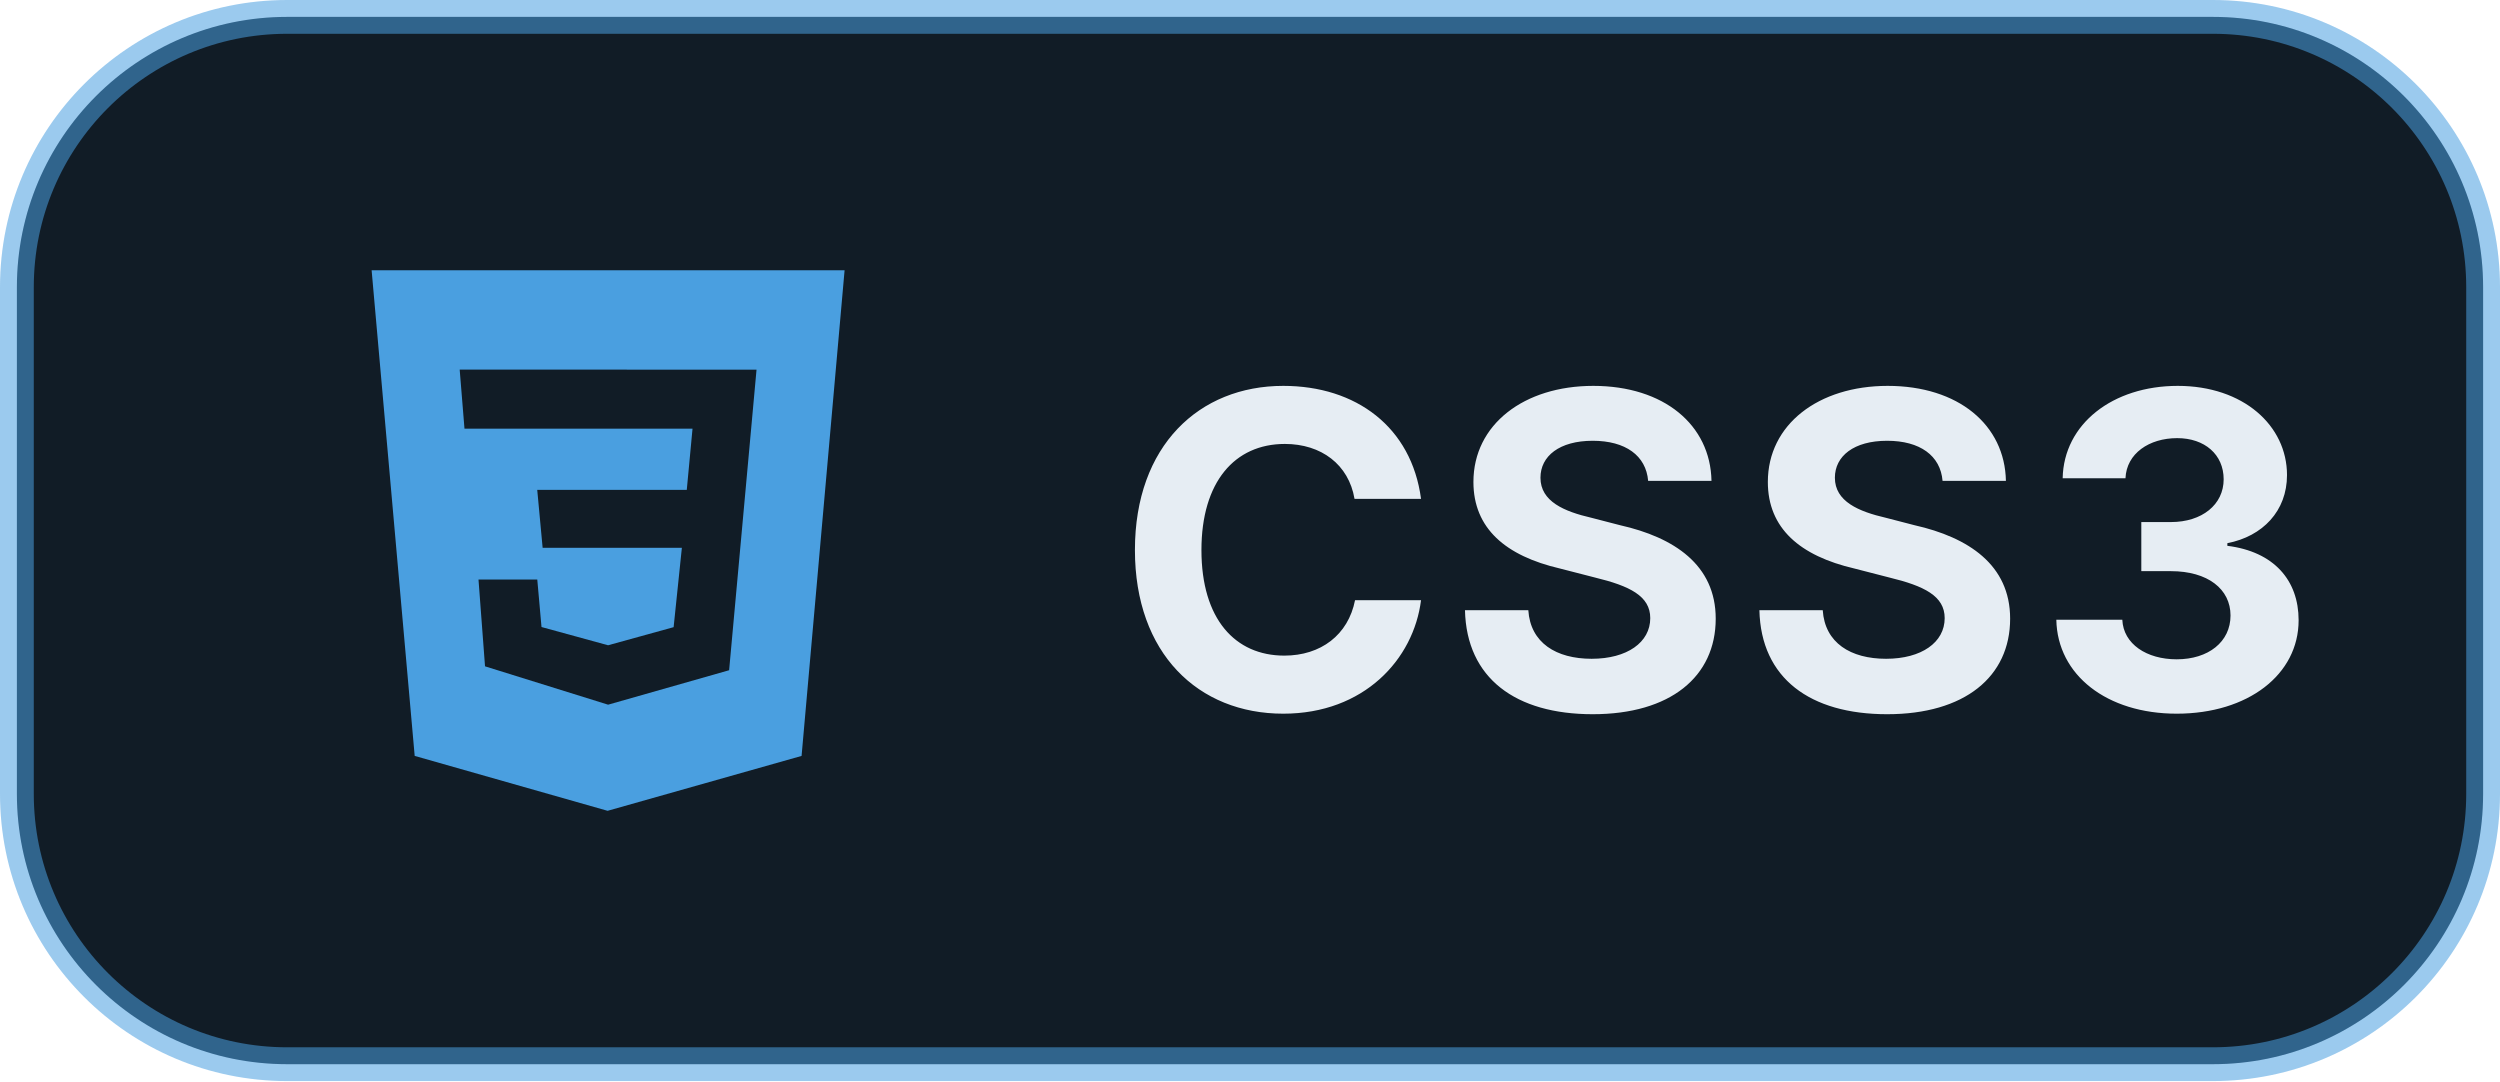
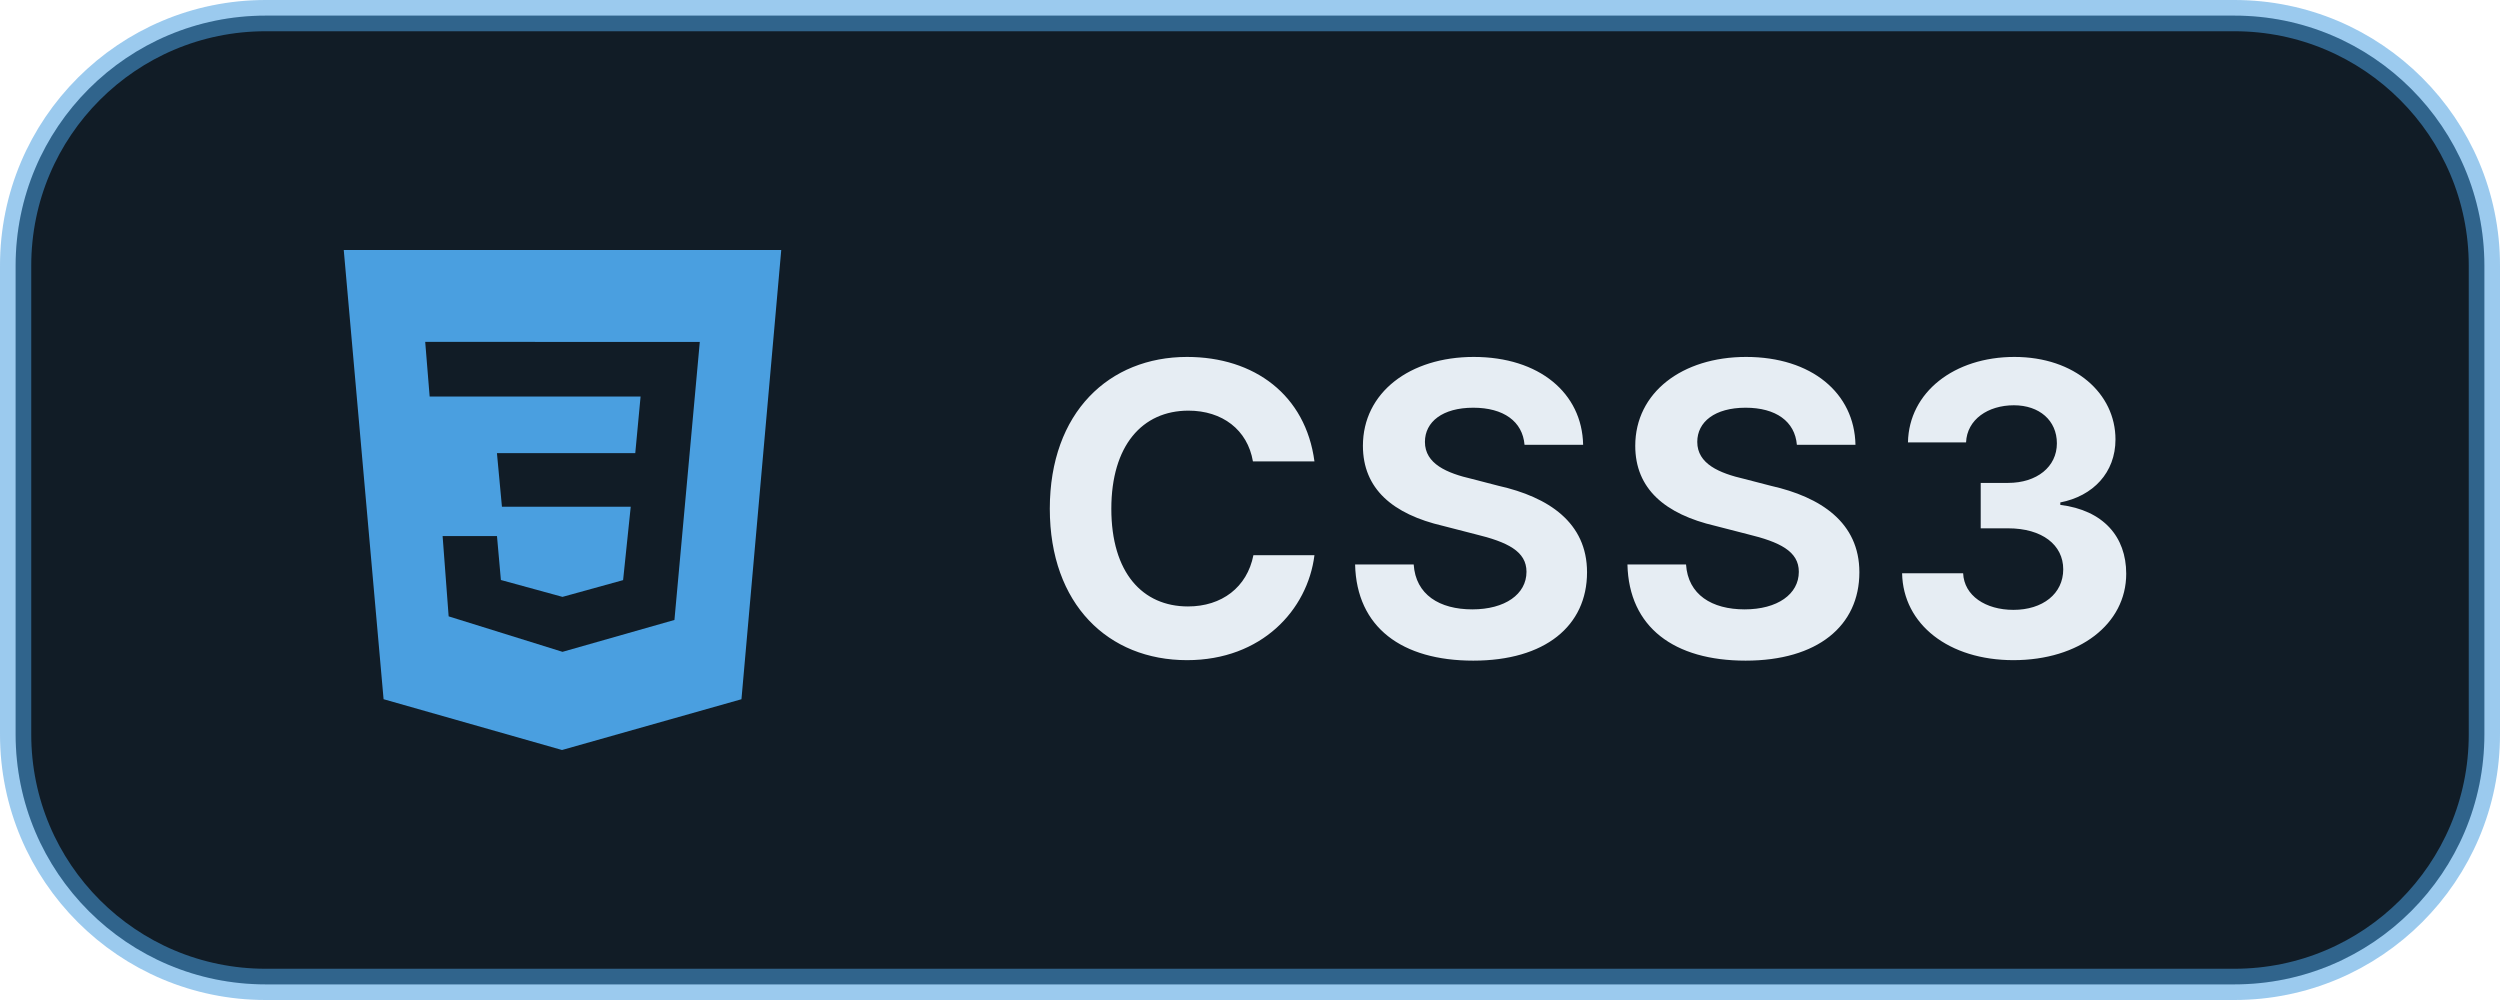
- <svg xmlns="http://www.w3.org/2000/svg" viewBox="0 0 74 32" width="74" height="32" font-family="Pretendard, -apple-system, BlinkMacSystemFont, 'Segoe UI', Inter, sans-serif">
-   <rect x="0.5" y="0.5" width="73" height="31" rx="8" fill="#0d1117" />
-   <rect x="0.5" y="0.5" width="73" height="31" rx="8" fill="#4a9fe0" fill-opacity="0.08" />
-   <rect x="0.5" y="0.5" width="73" height="31" rx="8" fill="none" stroke="#4a9fe0" stroke-opacity="0.55" />
+ <svg xmlns="http://www.w3.org/2000/svg" viewBox="0 0 80 32" width="80" height="32" font-family="Pretendard, -apple-system, BlinkMacSystemFont, 'Segoe UI', Inter, sans-serif">
+   <rect x="0.5" y="0.5" width="79" height="31" rx="8" fill="#0d1117" />
+   <rect x="0.5" y="0.5" width="79" height="31" rx="8" fill="#4a9fe0" fill-opacity="0.08" />
+   <rect x="0.5" y="0.5" width="79" height="31" rx="8" fill="none" stroke="#4a9fe0" stroke-opacity="0.55" />
  <g transform="translate(10,8) scale(0.6666667)">
    <path d="M1.5 0h21l-1.91 21.563L11.977 24l-8.565-2.438L1.5 0zm17.09 4.413L5.41 4.41l.213 2.622 10.125.002-.255 2.716h-6.64l.24 2.573h6.182l-.366 3.523-2.91.804-2.956-.81-.188-2.11h-2.61l.29 3.855L12 19.288l5.373-1.53L18.59 4.414z" fill="#4a9fe0" />
  </g>
  <text x="33" y="21" font-size="13" font-weight="700" letter-spacing="0.2" fill="#e6edf3">CSS3</text>
</svg>
